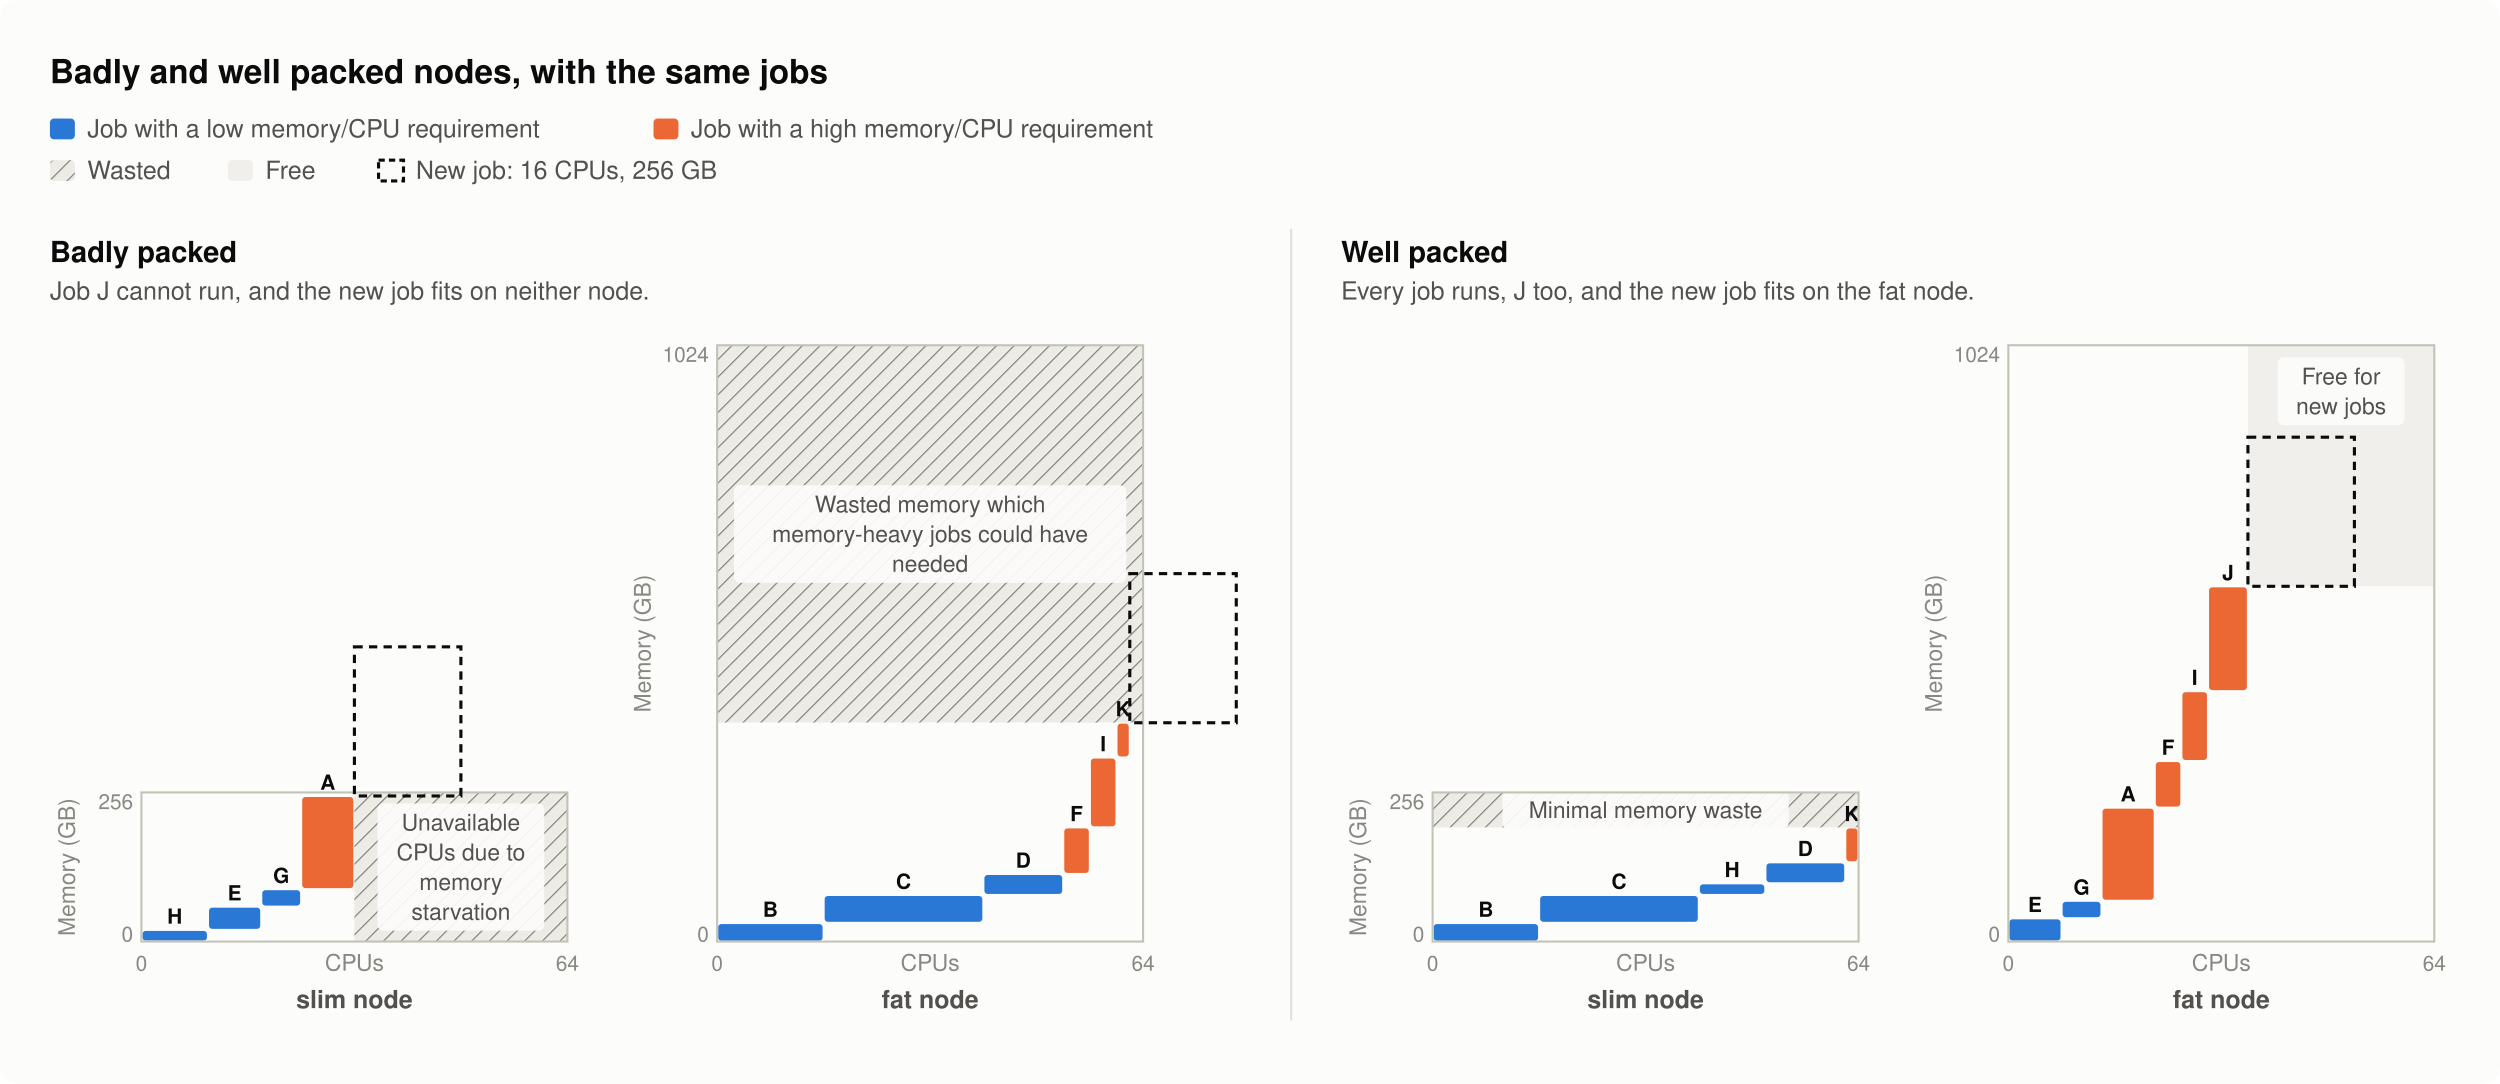
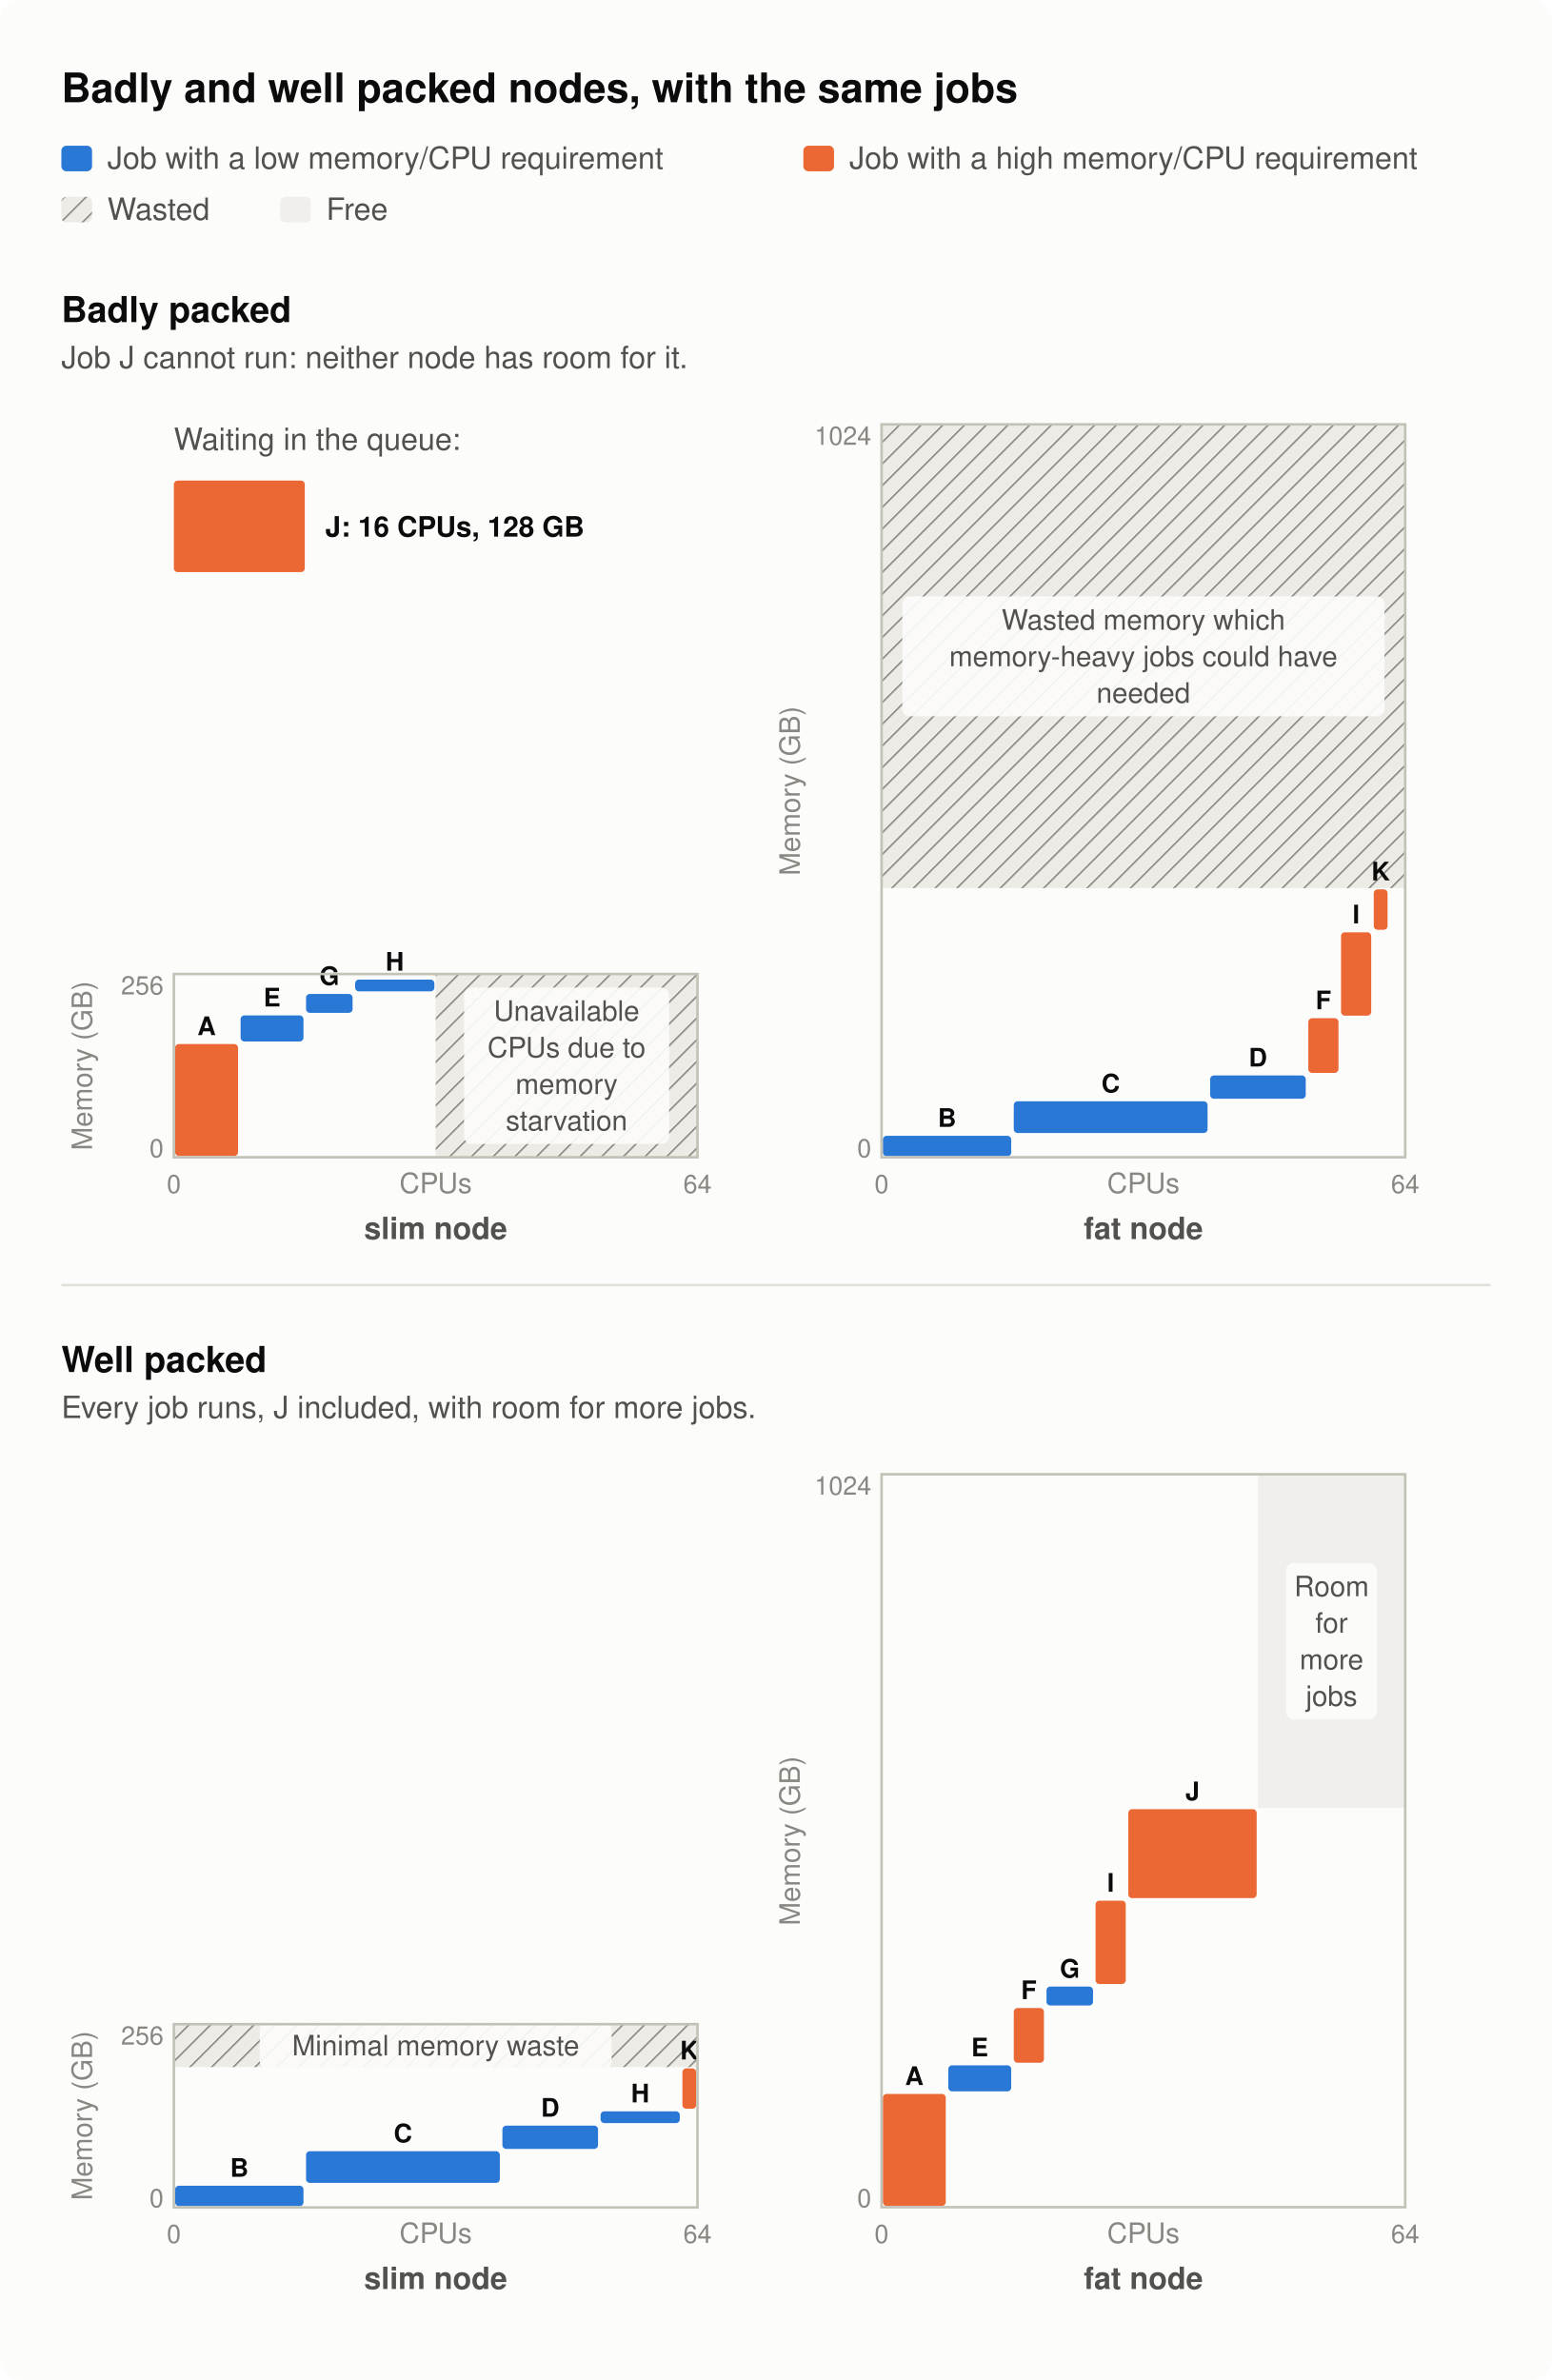
- <svg xmlns="http://www.w3.org/2000/svg" width="1202" height="521" viewBox="0 0 1202 521" font-family="-apple-system, 'Segoe UI', Helvetica, Arial, sans-serif" role="img">
+ <svg xmlns="http://www.w3.org/2000/svg" width="607" height="931" viewBox="0 0 607 931" font-family="-apple-system, 'Segoe UI', Helvetica, Arial, sans-serif" role="img">
  <defs>
    <pattern id="waste" width="6" height="6" patternUnits="userSpaceOnUse" patternTransform="rotate(45)">
      <rect width="6" height="6" fill="#ecebe6" />
      <line x1="0" y1="0" x2="0" y2="6" stroke="#898781" stroke-width="1.2" />
    </pattern>
  </defs>
  <rect width="100%" height="100%" rx="8" fill="#fcfcfb" />
  <text x="24.0" y="40.0" fill="#0b0b0b" font-size="16" font-weight="600" text-anchor="start">Badly and well packed nodes, with the same jobs</text>
  <rect x="24" y="57" width="12" height="10" rx="2" fill="#2a78d6" />
  <text x="42.0" y="66.0" fill="#52514e" font-size="12" font-weight="400" text-anchor="start">Job with a low memory/CPU requirement</text>
  <rect x="314.2" y="57" width="12" height="10" rx="2" fill="#eb6834" />
  <text x="332.2" y="66.0" fill="#52514e" font-size="12" font-weight="400" text-anchor="start">Job with a high memory/CPU requirement</text>
  <rect x="24" y="77" width="12" height="10" rx="2" fill="url(#waste)" />
  <text x="42.0" y="86.0" fill="#52514e" font-size="12" font-weight="400" text-anchor="start">Wasted</text>
  <rect x="109.6" y="77" width="12" height="10" rx="2" fill="#f0efec" />
  <text x="127.6" y="86.0" fill="#52514e" font-size="12" font-weight="400" text-anchor="start">Free</text>
-   <rect x="182.0" y="77" width="12" height="10" fill="none" stroke="#0b0b0b" stroke-width="1.5" stroke-dasharray="3 2" />
-   <text x="200.0" y="86.0" fill="#52514e" font-size="12" font-weight="400" text-anchor="start">New job: 16 CPUs, 256 GB</text>
  <text x="24.0" y="126.0" fill="#0b0b0b" font-size="14" font-weight="600" text-anchor="start">Badly packed</text>
-   <text x="24.0" y="144.0" fill="#52514e" font-size="12" font-weight="400" text-anchor="start">Job J cannot run, and the new job fits on neither node.</text>
+   <text x="24.0" y="144.0" fill="#52514e" font-size="12" font-weight="400" text-anchor="start">Job J cannot run: neither node has room for it.</text>
+   <text x="68.0" y="176.0" fill="#52514e" font-size="12" font-weight="400" text-anchor="start">Waiting in the queue:</text>
+   <rect x="68.0" y="188.0" width="51.2" height="35.8" rx="1.5" fill="#eb6834" />
+   <text x="127.2" y="209.9" fill="#0b0b0b" font-size="11" font-weight="600" text-anchor="start">J: 16 CPUs, 128 GB</text>
  <rect x="170.4" y="381.0" width="102.4" height="71.7" fill="url(#waste)" />
  <rect x="181.5" y="386.3" width="80.2" height="61.2" rx="3" fill="#fcfcfb" fill-opacity="0.92" />
  <text x="221.6" y="399.3" fill="#52514e" font-size="11" font-weight="400" text-anchor="middle">Unavailable</text>
  <text x="221.6" y="413.6" fill="#52514e" font-size="11" font-weight="400" text-anchor="middle">CPUs due to</text>
  <text x="221.6" y="427.9" fill="#52514e" font-size="11" font-weight="400" text-anchor="middle">memory</text>
  <text x="221.6" y="442.2" fill="#52514e" font-size="11" font-weight="400" text-anchor="middle">starvation</text>
-   <rect x="68.5" y="447.6" width="31.0" height="4.6" rx="1.5" fill="#2a78d6" />
-   <text x="84.0" y="444.1" fill="#0b0b0b" font-size="10" font-weight="600" text-anchor="middle">H</text>
-   <rect x="100.5" y="436.4" width="24.6" height="10.2" rx="1.5" fill="#2a78d6" />
-   <text x="112.8" y="432.9" fill="#0b0b0b" font-size="10" font-weight="600" text-anchor="middle">E</text>
-   <rect x="126.1" y="428.0" width="18.2" height="7.4" rx="1.5" fill="#2a78d6" />
-   <text x="135.2" y="424.5" fill="#0b0b0b" font-size="10" font-weight="600" text-anchor="middle">G</text>
-   <rect x="145.3" y="383.2" width="24.6" height="43.8" rx="1.5" fill="#eb6834" />
-   <text x="157.6" y="379.7" fill="#0b0b0b" font-size="10" font-weight="600" text-anchor="middle">A</text>
+   <rect x="68.5" y="408.4" width="24.6" height="43.8" rx="1.5" fill="#eb6834" />
+   <text x="80.8" y="404.9" fill="#0b0b0b" font-size="10" font-weight="600" text-anchor="middle">A</text>
+   <rect x="94.1" y="397.2" width="24.6" height="10.2" rx="1.5" fill="#2a78d6" />
+   <text x="106.4" y="393.7" fill="#0b0b0b" font-size="10" font-weight="600" text-anchor="middle">E</text>
+   <rect x="119.7" y="388.8" width="18.2" height="7.4" rx="1.5" fill="#2a78d6" />
+   <text x="128.8" y="385.3" fill="#0b0b0b" font-size="10" font-weight="600" text-anchor="middle">G</text>
+   <rect x="138.9" y="383.2" width="31.0" height="4.6" rx="1.5" fill="#2a78d6" />
+   <text x="154.4" y="379.7" fill="#0b0b0b" font-size="10" font-weight="600" text-anchor="middle">H</text>
  <rect x="68.0" y="381.0" width="204.8" height="71.7" fill="none" stroke="#c3c2b7" stroke-width="1" />
-   <rect x="170.4" y="311.0" width="51.2" height="71.7" fill="none" stroke="#0b0b0b" stroke-width="1.5" stroke-dasharray="4 3" />
  <text x="68.0" y="466.7" fill="#898781" font-size="10" font-weight="400" text-anchor="middle">0</text>
  <text x="272.8" y="466.7" fill="#898781" font-size="10" font-weight="400" text-anchor="middle">64</text>
  <text x="170.4" y="466.7" fill="#898781" font-size="11" font-weight="400" text-anchor="middle">CPUs</text>
  <text x="64.0" y="452.7" fill="#898781" font-size="10" font-weight="400" text-anchor="end">0</text>
  <text x="64.0" y="389.0" fill="#898781" font-size="10" font-weight="400" text-anchor="end">256</text>
  <text x="36.0" y="416.9" fill="#898781" font-size="11" text-anchor="middle" transform="rotate(-90 36.0 416.9)">Memory (GB)</text>
  <text x="170.4" y="484.7" fill="#52514e" font-size="12" font-weight="600" text-anchor="middle">slim node</text>
  <rect x="344.8" y="166.0" width="204.8" height="181.4" fill="url(#waste)" />
  <rect x="352.9" y="233.3" width="188.6" height="46.9" rx="3" fill="#fcfcfb" fill-opacity="0.92" />
  <text x="447.2" y="246.3" fill="#52514e" font-size="11" font-weight="400" text-anchor="middle">Wasted memory which</text>
  <text x="447.2" y="260.6" fill="#52514e" font-size="11" font-weight="400" text-anchor="middle">memory-heavy jobs could have</text>
  <text x="447.2" y="274.9" fill="#52514e" font-size="11" font-weight="400" text-anchor="middle">needed</text>
  <rect x="345.3" y="444.3" width="50.2" height="8.0" rx="1.5" fill="#2a78d6" />
  <text x="370.4" y="440.8" fill="#0b0b0b" font-size="10" font-weight="600" text-anchor="middle">B</text>
  <rect x="396.5" y="430.8" width="75.8" height="12.4" rx="1.5" fill="#2a78d6" />
  <text x="434.4" y="427.3" fill="#0b0b0b" font-size="10" font-weight="600" text-anchor="middle">C</text>
  <rect x="473.3" y="420.7" width="37.4" height="9.1" rx="1.5" fill="#2a78d6" />
  <text x="492.0" y="417.2" fill="#0b0b0b" font-size="10" font-weight="600" text-anchor="middle">D</text>
  <rect x="511.7" y="398.3" width="11.8" height="21.4" rx="1.5" fill="#eb6834" />
  <text x="517.6" y="394.8" fill="#0b0b0b" font-size="10" font-weight="600" text-anchor="middle">F</text>
  <rect x="524.5" y="364.7" width="11.8" height="32.6" rx="1.5" fill="#eb6834" />
  <text x="530.4" y="361.2" fill="#0b0b0b" font-size="10" font-weight="600" text-anchor="middle">I</text>
  <rect x="537.3" y="347.9" width="5.4" height="15.8" rx="1.5" fill="#eb6834" />
  <text x="540.0" y="344.4" fill="#0b0b0b" font-size="10" font-weight="600" text-anchor="middle">K</text>
  <rect x="344.8" y="166.0" width="204.8" height="286.7" fill="none" stroke="#c3c2b7" stroke-width="1" />
-   <rect x="543.2" y="275.8" width="51.2" height="71.7" fill="none" stroke="#0b0b0b" stroke-width="1.5" stroke-dasharray="4 3" />
  <text x="344.8" y="466.7" fill="#898781" font-size="10" font-weight="400" text-anchor="middle">0</text>
  <text x="549.6" y="466.7" fill="#898781" font-size="10" font-weight="400" text-anchor="middle">64</text>
  <text x="447.2" y="466.7" fill="#898781" font-size="11" font-weight="400" text-anchor="middle">CPUs</text>
  <text x="340.8" y="452.7" fill="#898781" font-size="10" font-weight="400" text-anchor="end">0</text>
  <text x="340.8" y="174.0" fill="#898781" font-size="10" font-weight="400" text-anchor="end">1024</text>
  <text x="312.8" y="309.4" fill="#898781" font-size="11" text-anchor="middle" transform="rotate(-90 312.8 309.4)">Memory (GB)</text>
  <text x="447.2" y="484.7" fill="#52514e" font-size="12" font-weight="600" text-anchor="middle">fat node</text>
-   <text x="644.8" y="126.0" fill="#0b0b0b" font-size="14" font-weight="600" text-anchor="start">Well packed</text>
-   <text x="644.8" y="144.0" fill="#52514e" font-size="12" font-weight="400" text-anchor="start">Every job runs, J too, and the new job fits on the fat node.</text>
-   <rect x="688.8" y="381.0" width="204.8" height="16.8" fill="url(#waste)" />
-   <rect x="722.4" y="380.3" width="137.6" height="18.3" rx="3" fill="#fcfcfb" fill-opacity="0.92" />
-   <text x="791.2" y="393.3" fill="#52514e" font-size="11" font-weight="400" text-anchor="middle">Minimal memory waste</text>
-   <rect x="689.3" y="444.3" width="50.2" height="8.0" rx="1.5" fill="#2a78d6" />
-   <text x="714.4" y="440.8" fill="#0b0b0b" font-size="10" font-weight="600" text-anchor="middle">B</text>
-   <rect x="740.5" y="430.8" width="75.8" height="12.4" rx="1.5" fill="#2a78d6" />
-   <text x="778.4" y="427.3" fill="#0b0b0b" font-size="10" font-weight="600" text-anchor="middle">C</text>
-   <rect x="817.3" y="425.2" width="31.0" height="4.6" rx="1.5" fill="#2a78d6" />
-   <text x="832.8" y="421.7" fill="#0b0b0b" font-size="10" font-weight="600" text-anchor="middle">H</text>
-   <rect x="849.3" y="415.1" width="37.4" height="9.1" rx="1.5" fill="#2a78d6" />
-   <text x="868.0" y="411.6" fill="#0b0b0b" font-size="10" font-weight="600" text-anchor="middle">D</text>
-   <rect x="887.7" y="398.3" width="5.4" height="15.8" rx="1.5" fill="#eb6834" />
-   <text x="890.4" y="394.8" fill="#0b0b0b" font-size="10" font-weight="600" text-anchor="middle">K</text>
-   <rect x="688.8" y="381.0" width="204.8" height="71.7" fill="none" stroke="#c3c2b7" stroke-width="1" />
-   <text x="688.8" y="466.7" fill="#898781" font-size="10" font-weight="400" text-anchor="middle">0</text>
-   <text x="893.6" y="466.7" fill="#898781" font-size="10" font-weight="400" text-anchor="middle">64</text>
-   <text x="791.2" y="466.7" fill="#898781" font-size="11" font-weight="400" text-anchor="middle">CPUs</text>
-   <text x="684.8" y="452.7" fill="#898781" font-size="10" font-weight="400" text-anchor="end">0</text>
-   <text x="684.8" y="389.0" fill="#898781" font-size="10" font-weight="400" text-anchor="end">256</text>
-   <text x="656.8" y="416.9" fill="#898781" font-size="11" text-anchor="middle" transform="rotate(-90 656.8 416.9)">Memory (GB)</text>
-   <text x="791.2" y="484.7" fill="#52514e" font-size="12" font-weight="600" text-anchor="middle">slim node</text>
-   <rect x="1080.8" y="166.0" width="89.6" height="115.9" fill="#f0efec" />
-   <rect x="1095.1" y="171.8" width="61.0" height="32.6" rx="3" fill="#fcfcfb" fill-opacity="0.92" />
-   <text x="1125.6" y="184.8" fill="#52514e" font-size="11" font-weight="400" text-anchor="middle">Free for</text>
-   <text x="1125.6" y="199.1" fill="#52514e" font-size="11" font-weight="400" text-anchor="middle">new jobs</text>
-   <rect x="966.1" y="442.0" width="24.6" height="10.2" rx="1.5" fill="#2a78d6" />
-   <text x="978.4" y="438.5" fill="#0b0b0b" font-size="10" font-weight="600" text-anchor="middle">E</text>
-   <rect x="991.7" y="433.6" width="18.2" height="7.4" rx="1.5" fill="#2a78d6" />
-   <text x="1000.8" y="430.1" fill="#0b0b0b" font-size="10" font-weight="600" text-anchor="middle">G</text>
-   <rect x="1010.9" y="388.8" width="24.6" height="43.8" rx="1.5" fill="#eb6834" />
-   <text x="1023.2" y="385.3" fill="#0b0b0b" font-size="10" font-weight="600" text-anchor="middle">A</text>
-   <rect x="1036.5" y="366.4" width="11.8" height="21.4" rx="1.5" fill="#eb6834" />
-   <text x="1042.4" y="362.9" fill="#0b0b0b" font-size="10" font-weight="600" text-anchor="middle">F</text>
-   <rect x="1049.3" y="332.8" width="11.8" height="32.6" rx="1.5" fill="#eb6834" />
-   <text x="1055.2" y="329.3" fill="#0b0b0b" font-size="10" font-weight="600" text-anchor="middle">I</text>
-   <rect x="1062.1" y="282.4" width="18.2" height="49.4" rx="1.5" fill="#eb6834" />
-   <text x="1071.2" y="278.9" fill="#0b0b0b" font-size="10" font-weight="600" text-anchor="middle">J</text>
-   <rect x="965.6" y="166.0" width="204.8" height="286.7" fill="none" stroke="#c3c2b7" stroke-width="1" />
-   <rect x="1080.8" y="210.2" width="51.2" height="71.7" fill="none" stroke="#0b0b0b" stroke-width="1.5" stroke-dasharray="4 3" />
-   <text x="965.6" y="466.7" fill="#898781" font-size="10" font-weight="400" text-anchor="middle">0</text>
-   <text x="1170.4" y="466.7" fill="#898781" font-size="10" font-weight="400" text-anchor="middle">64</text>
-   <text x="1068.0" y="466.7" fill="#898781" font-size="11" font-weight="400" text-anchor="middle">CPUs</text>
-   <text x="961.6" y="452.7" fill="#898781" font-size="10" font-weight="400" text-anchor="end">0</text>
-   <text x="961.6" y="174.0" fill="#898781" font-size="10" font-weight="400" text-anchor="end">1024</text>
-   <text x="933.6" y="309.4" fill="#898781" font-size="11" text-anchor="middle" transform="rotate(-90 933.6 309.4)">Memory (GB)</text>
-   <text x="1068.0" y="484.7" fill="#52514e" font-size="12" font-weight="600" text-anchor="middle">fat node</text>
-   <line x1="620.8" y1="110.0" x2="620.8" y2="490.7" stroke="#e1e0d9" stroke-width="1" />
+   <text x="24.0" y="536.7" fill="#0b0b0b" font-size="14" font-weight="600" text-anchor="start">Well packed</text>
+   <text x="24.0" y="554.7" fill="#52514e" font-size="12" font-weight="400" text-anchor="start">Every job runs, J included, with room for more jobs.</text>
+   <rect x="68.0" y="791.8" width="204.8" height="16.8" fill="url(#waste)" />
+   <rect x="101.6" y="791.0" width="137.6" height="18.3" rx="3" fill="#fcfcfb" fill-opacity="0.92" />
+   <text x="170.4" y="804.0" fill="#52514e" font-size="11" font-weight="400" text-anchor="middle">Minimal memory waste</text>
+   <rect x="68.5" y="855.0" width="50.2" height="8.0" rx="1.5" fill="#2a78d6" />
+   <text x="93.6" y="851.5" fill="#0b0b0b" font-size="10" font-weight="600" text-anchor="middle">B</text>
+   <rect x="119.7" y="841.5" width="75.8" height="12.4" rx="1.5" fill="#2a78d6" />
+   <text x="157.6" y="838.0" fill="#0b0b0b" font-size="10" font-weight="600" text-anchor="middle">C</text>
+   <rect x="196.5" y="831.5" width="37.4" height="9.1" rx="1.5" fill="#2a78d6" />
+   <text x="215.2" y="828.0" fill="#0b0b0b" font-size="10" font-weight="600" text-anchor="middle">D</text>
+   <rect x="234.9" y="825.9" width="31.0" height="4.6" rx="1.5" fill="#2a78d6" />
+   <text x="250.4" y="822.4" fill="#0b0b0b" font-size="10" font-weight="600" text-anchor="middle">H</text>
+   <rect x="266.9" y="809.1" width="5.4" height="15.8" rx="1.5" fill="#eb6834" />
+   <text x="269.6" y="805.6" fill="#0b0b0b" font-size="10" font-weight="600" text-anchor="middle">K</text>
+   <rect x="68.0" y="791.8" width="204.8" height="71.7" fill="none" stroke="#c3c2b7" stroke-width="1" />
+   <text x="68.0" y="877.4" fill="#898781" font-size="10" font-weight="400" text-anchor="middle">0</text>
+   <text x="272.8" y="877.4" fill="#898781" font-size="10" font-weight="400" text-anchor="middle">64</text>
+   <text x="170.4" y="877.4" fill="#898781" font-size="11" font-weight="400" text-anchor="middle">CPUs</text>
+   <text x="64.0" y="863.4" fill="#898781" font-size="10" font-weight="400" text-anchor="end">0</text>
+   <text x="64.0" y="799.8" fill="#898781" font-size="10" font-weight="400" text-anchor="end">256</text>
+   <text x="36.0" y="827.6" fill="#898781" font-size="11" text-anchor="middle" transform="rotate(-90 36.0 827.6)">Memory (GB)</text>
+   <text x="170.4" y="895.4" fill="#52514e" font-size="12" font-weight="600" text-anchor="middle">slim node</text>
+   <rect x="492.0" y="576.7" width="57.6" height="130.5" fill="#f0efec" />
+   <rect x="503.0" y="611.4" width="35.5" height="61.2" rx="3" fill="#fcfcfb" fill-opacity="0.92" />
+   <text x="520.8" y="624.4" fill="#52514e" font-size="11" font-weight="400" text-anchor="middle">Room</text>
+   <text x="520.8" y="638.7" fill="#52514e" font-size="11" font-weight="400" text-anchor="middle">for</text>
+   <text x="520.8" y="653.0" fill="#52514e" font-size="11" font-weight="400" text-anchor="middle">more</text>
+   <text x="520.8" y="667.3" fill="#52514e" font-size="11" font-weight="400" text-anchor="middle">jobs</text>
+   <rect x="345.3" y="819.1" width="24.6" height="43.8" rx="1.5" fill="#eb6834" />
+   <text x="357.6" y="815.6" fill="#0b0b0b" font-size="10" font-weight="600" text-anchor="middle">A</text>
+   <rect x="370.9" y="807.9" width="24.6" height="10.2" rx="1.5" fill="#2a78d6" />
+   <text x="383.2" y="804.4" fill="#0b0b0b" font-size="10" font-weight="600" text-anchor="middle">E</text>
+   <rect x="396.5" y="785.5" width="11.8" height="21.4" rx="1.5" fill="#eb6834" />
+   <text x="402.4" y="782.0" fill="#0b0b0b" font-size="10" font-weight="600" text-anchor="middle">F</text>
+   <rect x="409.3" y="777.1" width="18.2" height="7.4" rx="1.5" fill="#2a78d6" />
+   <text x="418.4" y="773.6" fill="#0b0b0b" font-size="10" font-weight="600" text-anchor="middle">G</text>
+   <rect x="428.5" y="743.5" width="11.8" height="32.6" rx="1.5" fill="#eb6834" />
+   <text x="434.4" y="740.0" fill="#0b0b0b" font-size="10" font-weight="600" text-anchor="middle">I</text>
+   <rect x="441.3" y="707.7" width="50.2" height="34.8" rx="1.5" fill="#eb6834" />
+   <text x="466.4" y="704.2" fill="#0b0b0b" font-size="10" font-weight="600" text-anchor="middle">J</text>
+   <rect x="344.8" y="576.7" width="204.8" height="286.7" fill="none" stroke="#c3c2b7" stroke-width="1" />
+   <text x="344.8" y="877.4" fill="#898781" font-size="10" font-weight="400" text-anchor="middle">0</text>
+   <text x="549.6" y="877.4" fill="#898781" font-size="10" font-weight="400" text-anchor="middle">64</text>
+   <text x="447.2" y="877.4" fill="#898781" font-size="11" font-weight="400" text-anchor="middle">CPUs</text>
+   <text x="340.8" y="863.4" fill="#898781" font-size="10" font-weight="400" text-anchor="end">0</text>
+   <text x="340.8" y="584.7" fill="#898781" font-size="10" font-weight="400" text-anchor="end">1024</text>
+   <text x="312.8" y="720.1" fill="#898781" font-size="11" text-anchor="middle" transform="rotate(-90 312.8 720.1)">Memory (GB)</text>
+   <text x="447.2" y="895.4" fill="#52514e" font-size="12" font-weight="600" text-anchor="middle">fat node</text>
+   <line x1="24" y1="502.7" x2="583.0" y2="502.7" stroke="#e1e0d9" stroke-width="1" />
</svg>
